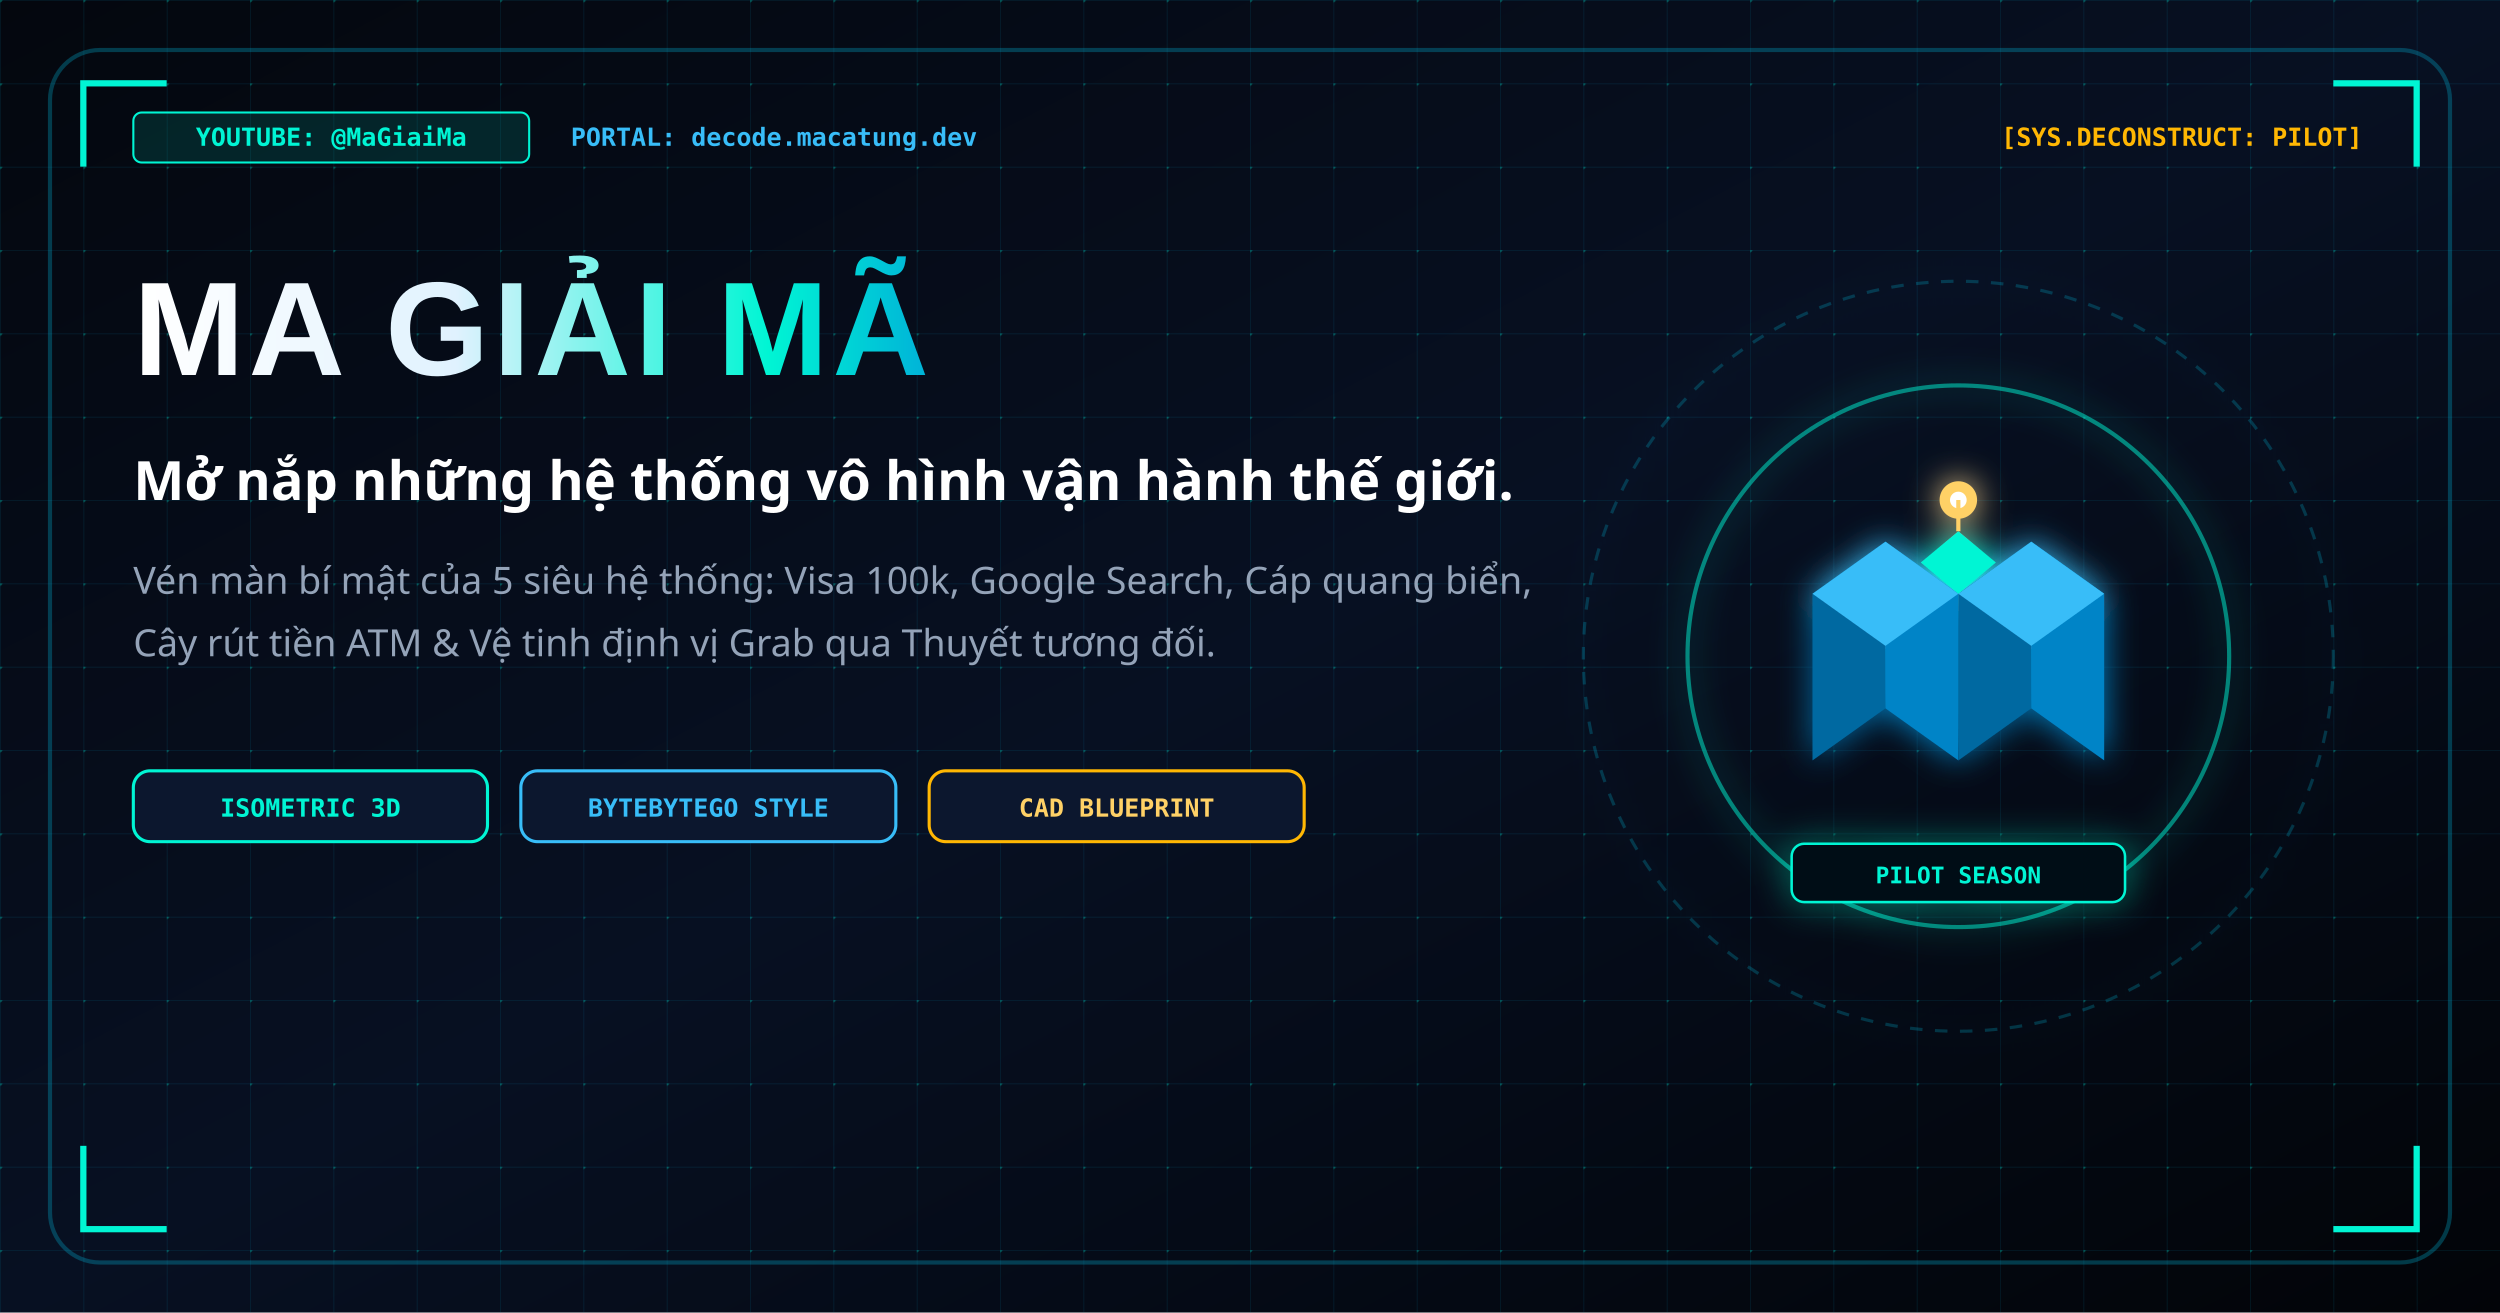
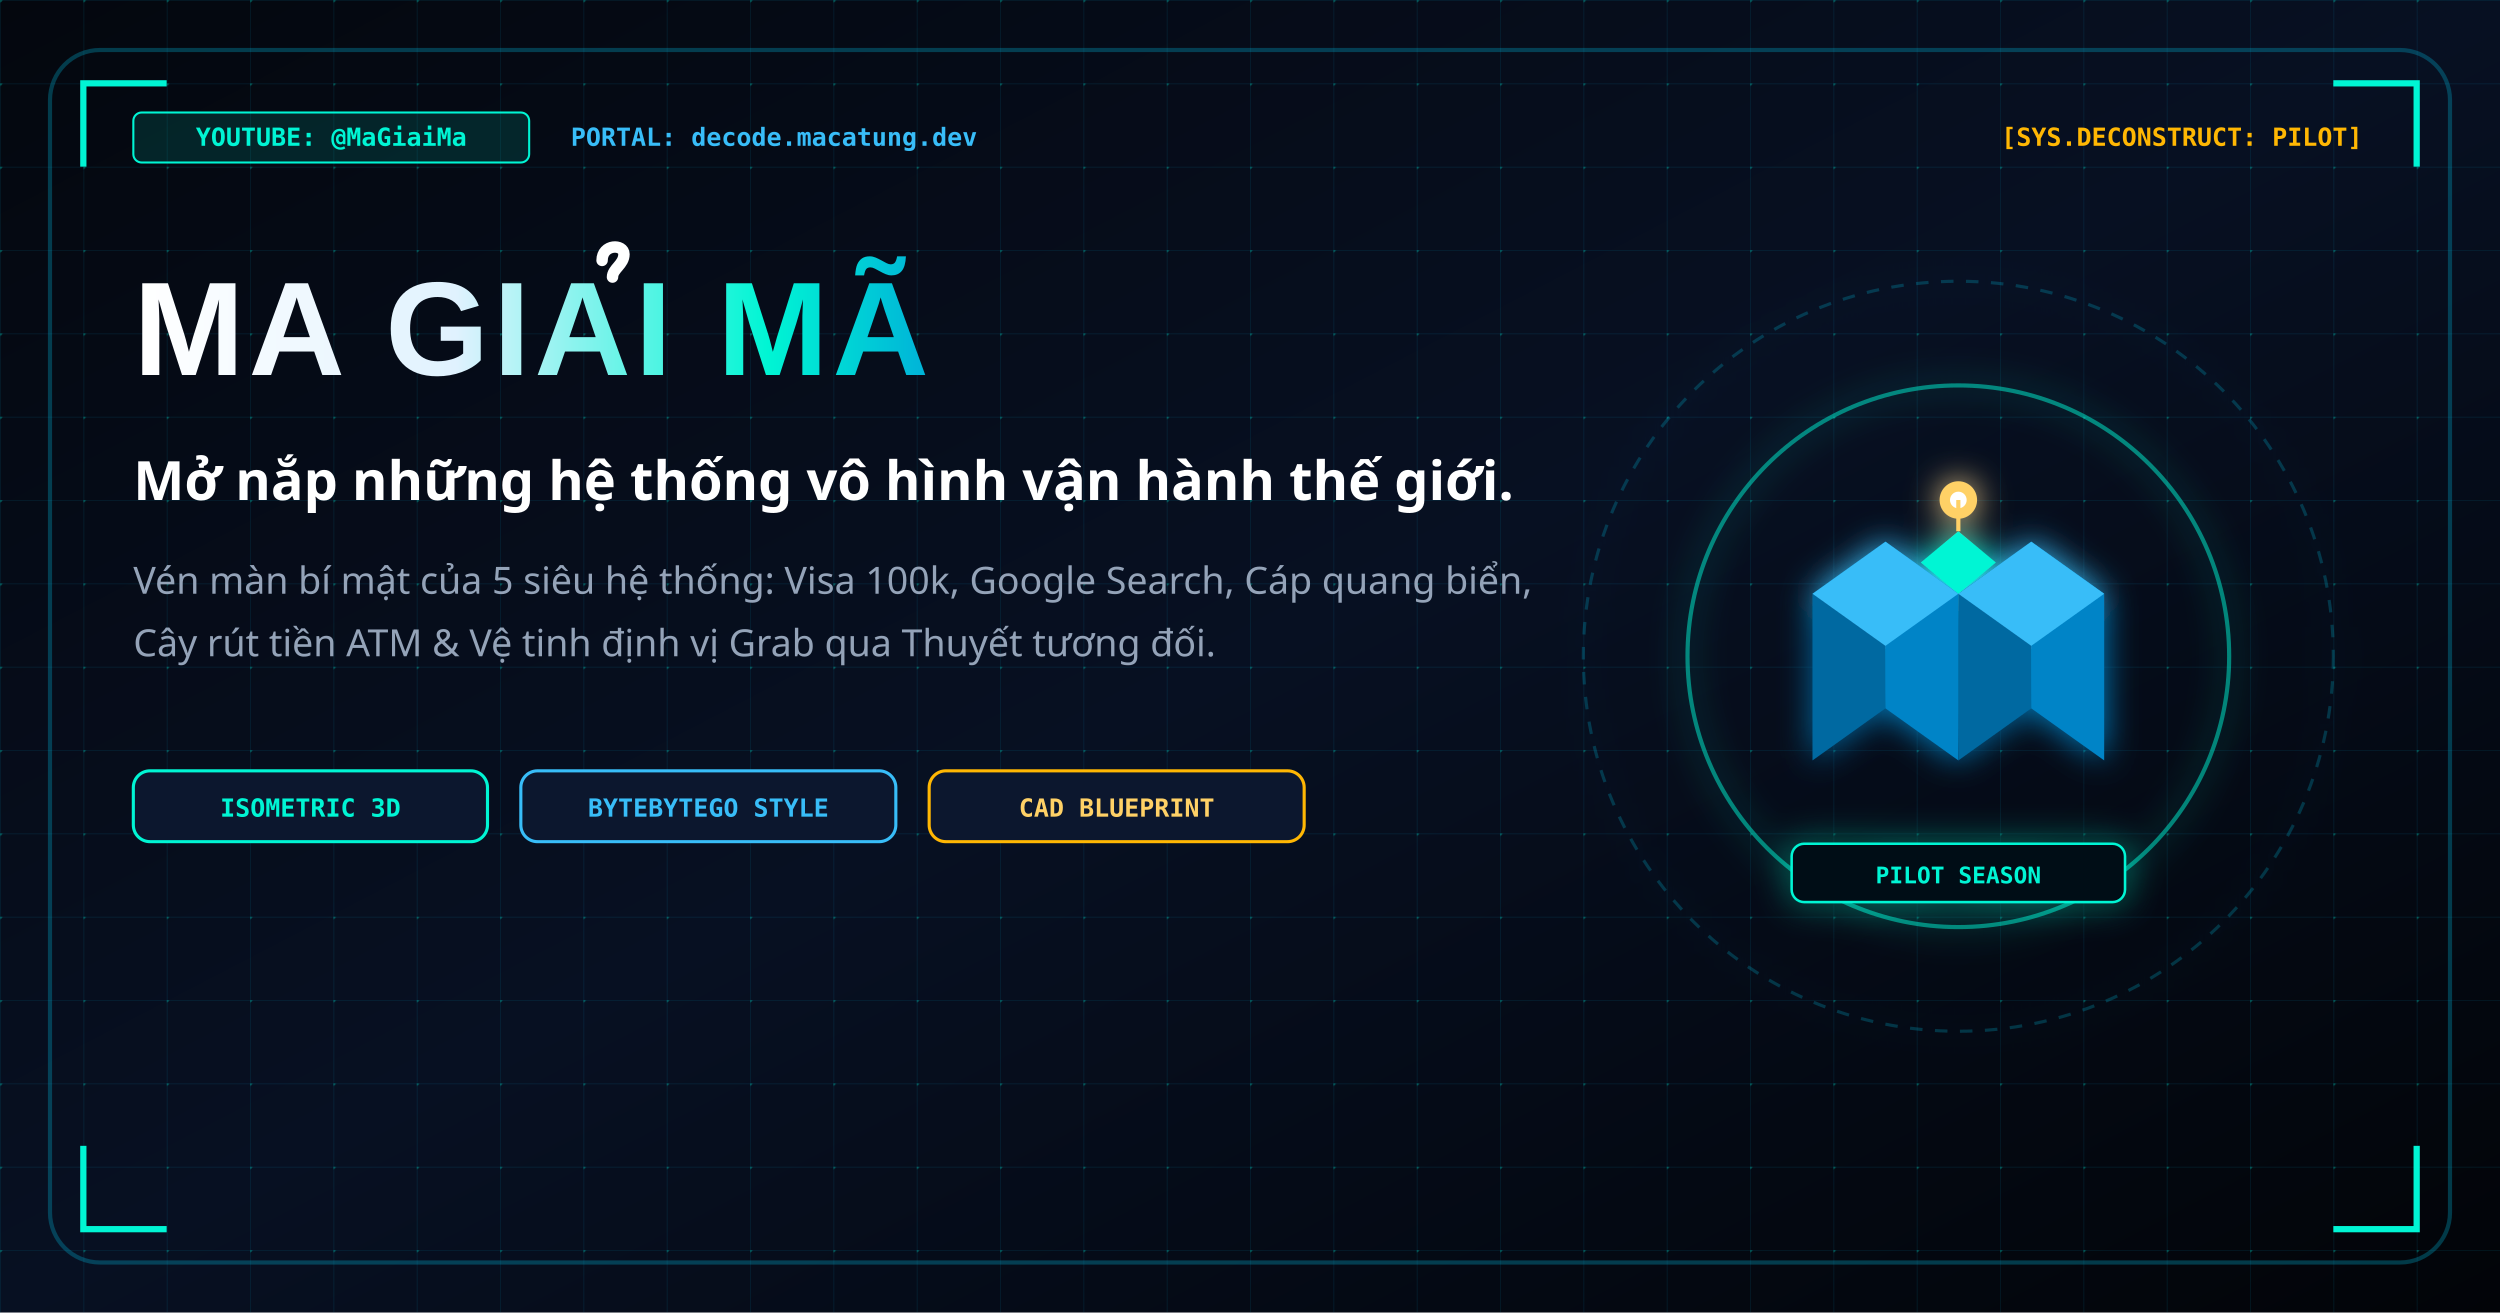
<svg xmlns="http://www.w3.org/2000/svg" viewBox="0 0 1200 630" width="1200" height="630">
  <defs>
    <linearGradient id="ogBg" x1="0%" y1="0%" x2="100%" y2="100%">
      <stop offset="0%" stop-color="#04070e" />
      <stop offset="50%" stop-color="#071022" />
      <stop offset="100%" stop-color="#020408" />
    </linearGradient>
    <linearGradient id="ogText" x1="0%" y1="0%" x2="100%" y2="0%">
      <stop offset="0%" stop-color="#ffffff" />
      <stop offset="40%" stop-color="#e0f2fe" />
      <stop offset="80%" stop-color="#00f5d4" />
      <stop offset="100%" stop-color="#00b4d8" />
    </linearGradient>
    <pattern id="ogGrid" width="40" height="40" patternUnits="userSpaceOnUse">
      <path d="M 40 0 L 0 0 0 40" fill="none" stroke="#00b4d8" stroke-width="0.75" stroke-opacity="0.12" />
      <circle cx="0" cy="0" r="1.2" fill="#00f5d4" fill-opacity="0.25" />
    </pattern>
    <filter id="ogGlow" x="-20%" y="-20%" width="140%" height="140%">
      <feGaussianBlur stdDeviation="8" result="blur" />
      <feComposite in="SourceGraphic" in2="blur" operator="over" />
    </filter>
  </defs>
  <rect width="1200" height="630" fill="url(#ogBg)" />
  <rect width="1200" height="630" fill="url(#ogGrid)" />
  <rect x="24" y="24" width="1152" height="582" rx="24" fill="none" stroke="#00b4d8" stroke-width="2" stroke-opacity="0.3" />
  <path d="M 40 80 L 40 40 L 80 40" fill="none" stroke="#00f5d4" stroke-width="3" />
  <path d="M 1160 80 L 1160 40 L 1120 40" fill="none" stroke="#00f5d4" stroke-width="3" />
  <path d="M 40 550 L 40 590 L 80 590" fill="none" stroke="#00f5d4" stroke-width="3" />
  <path d="M 1160 550 L 1160 590 L 1120 590" fill="none" stroke="#00f5d4" stroke-width="3" />
  <g transform="translate(64, 68)" font-family="'JetBrains Mono', monospace" font-size="12" fill="#00f5d4" font-weight="600">
    <rect x="0" y="-14" width="190" height="24" rx="4" fill="#00f5d4" fill-opacity="0.12" stroke="#00f5d4" stroke-width="1" />
    <text x="95" y="2" text-anchor="middle">YOUTUBE: @MaGiaiMa</text>
    <text x="210" y="2" fill="#38bdf8">PORTAL: decode.macatung.dev</text>
    <text x="1070" y="2" text-anchor="end" fill="#ffb703">[SYS.DECONSTRUCT: PILOT]</text>
  </g>
  <g transform="translate(64, 180)">
-     <text x="0" y="0" font-family="'Be Vietnam Pro', 'Plus Jakarta Sans', 'Segoe UI', Arial, sans-serif" font-size="64" font-weight="900" fill="url(#ogText)" letter-spacing="2">
-       MA GIẢI MÃ
+     <text x="0" y="0" font-family="Arial" font-size="64" font-weight="bold" fill="url(#ogText)" letter-spacing="2">
+       MA GIAI MÃ
    </text>
+     <path d="M 225 -55 C 225 -63, 235.5 -63, 235.5 -58 C 235.5 -53, 230 -51, 230 -47" stroke="#ffffff" stroke-width="5.5" stroke-linecap="round" fill="none" />
    <text x="0" y="60" font-family="'Plus Jakarta Sans', sans-serif" font-size="26" font-weight="700" fill="#ffffff">
      Mở nắp những hệ thống vô hình vận hành thế giới.
    </text>
    <text x="0" y="105" font-family="'Plus Jakarta Sans', sans-serif" font-size="18" font-weight="400" fill="#94a3b8">
      Vén màn bí mật của 5 siêu hệ thống: Visa 100k, Google Search, Cáp quang biển,
    </text>
    <text x="0" y="135" font-family="'Plus Jakarta Sans', sans-serif" font-size="18" font-weight="400" fill="#94a3b8">
      Cây rút tiền ATM &amp; Vệ tinh định vị Grab qua Thuyết tương đối.
    </text>
    <g transform="translate(0, 190)" font-family="'JetBrains Mono', monospace" font-size="12" font-weight="600">
      <rect x="0" y="0" width="170" height="34" rx="8" fill="#0c172e" stroke="#00f5d4" stroke-width="1.5" />
      <text x="85" y="22" fill="#00f5d4" text-anchor="middle">ISOMETRIC 3D</text>
      <rect x="186" y="0" width="180" height="34" rx="8" fill="#0c172e" stroke="#38bdf8" stroke-width="1.5" />
      <text x="276" y="22" fill="#38bdf8" text-anchor="middle">BYTEBYTEGO STYLE</text>
      <rect x="382" y="0" width="180" height="34" rx="8" fill="#0c172e" stroke="#ffb703" stroke-width="1.5" />
      <text x="472" y="22" fill="#ffd166" text-anchor="middle">CAD BLUEPRINT</text>
    </g>
  </g>
  <g transform="translate(940, 315)" filter="url(#ogGlow)">
    <circle cx="0" cy="0" r="180" fill="none" stroke="#00b4d8" stroke-width="1.5" stroke-opacity="0.25" stroke-dasharray="6 6" />
    <circle cx="0" cy="0" r="130" fill="none" stroke="#00f5d4" stroke-width="2" stroke-opacity="0.5" />
    <g transform="translate(0, -10)">
      <polygon points="-70,-20 -35,-45 -35,35 -70,60" fill="#0369a1" />
      <polygon points="-35,-45 0,-20 0,60 -35,35" fill="#0284c7" />
      <polygon points="-70,-20 -35,-45 0,-20 -35,5" fill="#38bdf8" />
      <polygon points="0,-20 35,-45 35,35 0,60" fill="#0369a1" />
      <polygon points="35,-45 70,-20 70,60 35,35" fill="#0284c7" />
      <polygon points="0,-20 35,-45 70,-20 35,5" fill="#38bdf8" />
      <polygon points="-18,-35 0,-50 18,-35 0,-20" fill="#00f5d4" />
      <circle cx="0" cy="-65" r="9" fill="#ffd166" />
      <circle cx="0" cy="-65" r="4" fill="#ffffff" />
      <line x1="0" y1="-65" x2="0" y2="-50" stroke="#ffd166" stroke-width="2" />
    </g>
    <rect x="-80" y="90" width="160" height="28" rx="6" fill="#060c18" stroke="#00f5d4" stroke-width="1.2" />
    <text x="0" y="109" font-family="'JetBrains Mono', monospace" font-size="11" font-weight="700" fill="#00f5d4" text-anchor="middle">
      PILOT SEASON
    </text>
  </g>
</svg>
